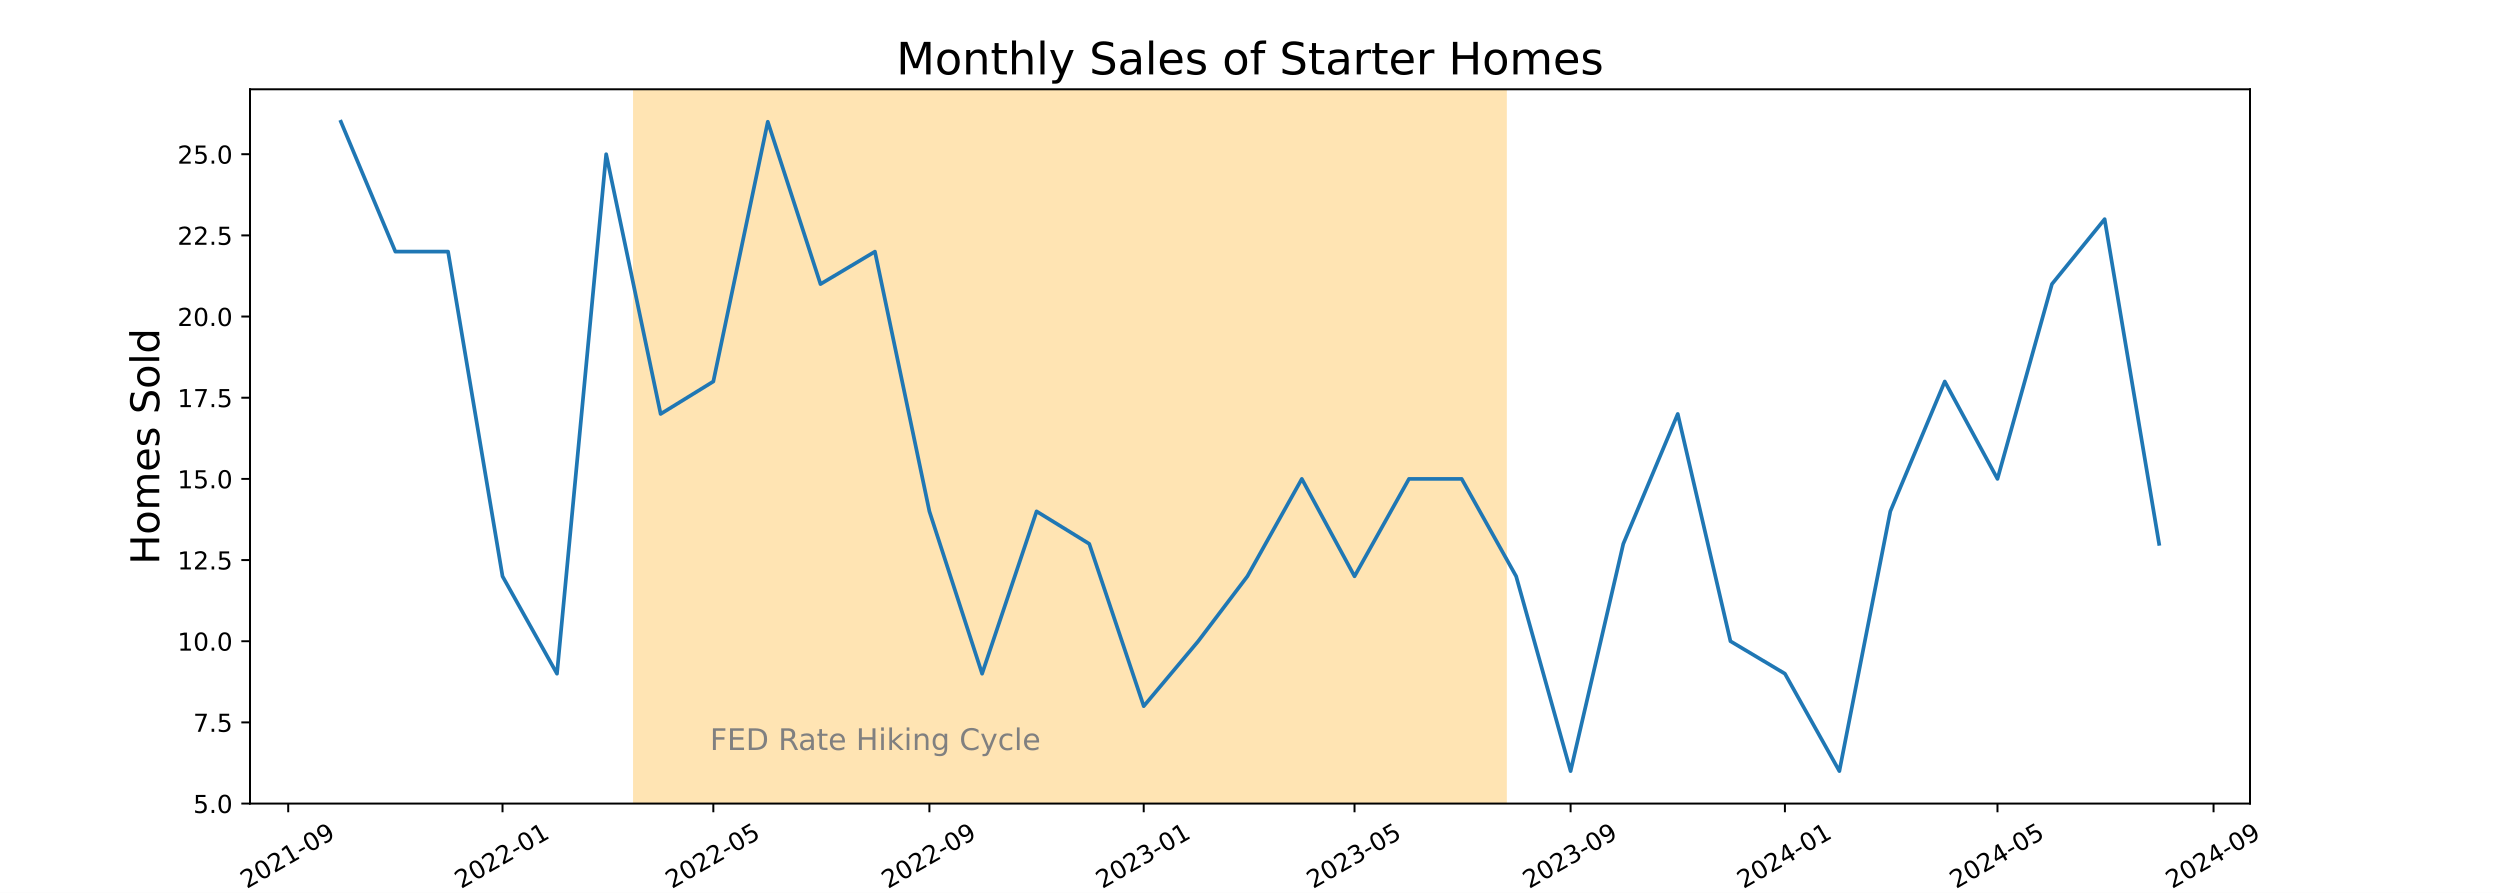
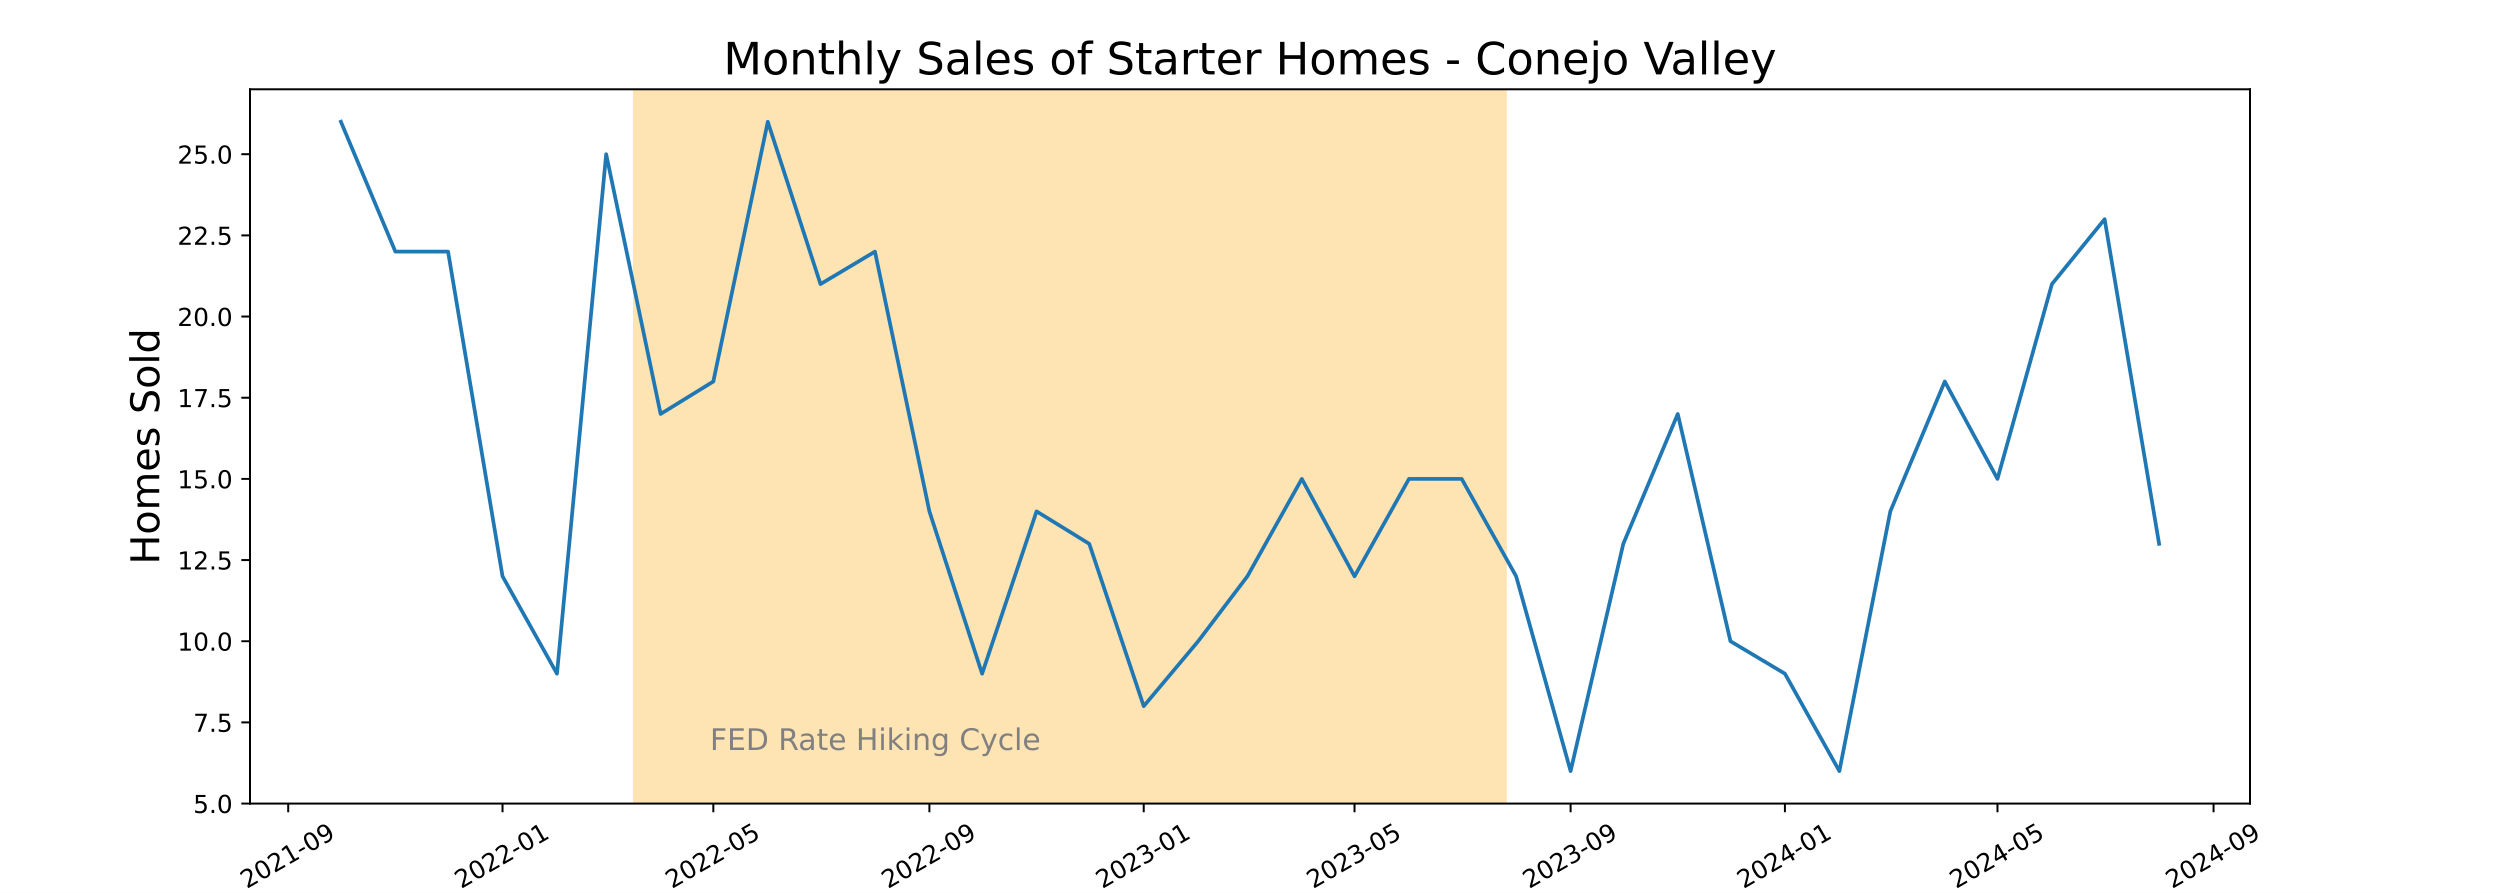
<svg xmlns="http://www.w3.org/2000/svg" xmlns:xlink="http://www.w3.org/1999/xlink" width="1008pt" height="360pt" viewBox="0 0 1008 360" version="1.1">
  <defs>
    <style type="text/css">*{stroke-linejoin: round; stroke-linecap: butt}</style>
  </defs>
  <g id="figure_1">
    <g id="patch_1">
      <path d="M 0 360  L 1008 360  L 1008 0  L 0 0  z " style="fill: #ffffff" />
    </g>
    <g id="axes_1">
      <g id="patch_2">
        <path d="M 100.8 324  L 907.2 324  L 907.2 36  L 100.8 36  z " style="fill: #ffffff" />
      </g>
      <g id="PolyCollection_1" />
      <g id="patch_3">
-         <path d="M 255.741 324  L 255.741 36  L 607.058 36  L 607.058 324  z " clip-path="url(#p8f7fd66ea3)" style="fill: #ffa500; opacity: 0.3; stroke: #ffa500; stroke-linejoin: miter" />
+         <path d="M 255.741 324  L 255.741 36  L 607.058 36  L 607.058 324  z " clip-path="url(#p1d4fd147aa)" style="fill: #ffa500; opacity: 0.3; stroke: #ffa500; stroke-linejoin: miter" />
      </g>
      <g id="matplotlib.axis_1">
        <g id="xtick_1">
          <g id="line2d_1">
            <defs>
-               <path id="m41c6ac2284" d="M 0 0  L 0 3.5  " style="stroke: #000000; stroke-width: 0.8" />
+               <path id="mf94ae4665a" d="M 0 0  L 0 3.5  " style="stroke: #000000; stroke-width: 0.8" />
            </defs>
            <g>
-               <use xlink:href="#m41c6ac2284" x="116.206" y="324" style="stroke: #000000; stroke-width: 0.8" />
+               <use xlink:href="#mf94ae4665a" x="116.206" y="324" style="stroke: #000000; stroke-width: 0.8" />
            </g>
          </g>
          <g id="text_1">
            <g transform="translate(99.49273 358.4718) rotate(-30) scale(0.1 -0.1)">
              <defs>
                <path id="DejaVuSans-32" d="M 1228 531  L 3431 531  L 3431 0  L 469 0  L 469 531  Q 828 903 1448 1529  Q 2069 2156 2228 2338  Q 2531 2678 2651 2914  Q 2772 3150 2772 3378  Q 2772 3750 2511 3984  Q 2250 4219 1831 4219  Q 1534 4219 1204 4116  Q 875 4013 500 3803  L 500 4441  Q 881 4594 1212 4672  Q 1544 4750 1819 4750  Q 2544 4750 2975 4387  Q 3406 4025 3406 3419  Q 3406 3131 3298 2873  Q 3191 2616 2906 2266  Q 2828 2175 2409 1742  Q 1991 1309 1228 531  z " transform="scale(0.015625)" />
                <path id="DejaVuSans-30" d="M 2034 4250  Q 1547 4250 1301 3770  Q 1056 3291 1056 2328  Q 1056 1369 1301 889  Q 1547 409 2034 409  Q 2525 409 2770 889  Q 3016 1369 3016 2328  Q 3016 3291 2770 3770  Q 2525 4250 2034 4250  z M 2034 4750  Q 2819 4750 3233 4129  Q 3647 3509 3647 2328  Q 3647 1150 3233 529  Q 2819 -91 2034 -91  Q 1250 -91 836 529  Q 422 1150 422 2328  Q 422 3509 836 4129  Q 1250 4750 2034 4750  z " transform="scale(0.015625)" />
                <path id="DejaVuSans-31" d="M 794 531  L 1825 531  L 1825 4091  L 703 3866  L 703 4441  L 1819 4666  L 2450 4666  L 2450 531  L 3481 531  L 3481 0  L 794 0  L 794 531  z " transform="scale(0.015625)" />
                <path id="DejaVuSans-2d" d="M 313 2009  L 1997 2009  L 1997 1497  L 313 1497  L 313 2009  z " transform="scale(0.015625)" />
                <path id="DejaVuSans-39" d="M 703 97  L 703 672  Q 941 559 1184 500  Q 1428 441 1663 441  Q 2288 441 2617 861  Q 2947 1281 2994 2138  Q 2813 1869 2534 1725  Q 2256 1581 1919 1581  Q 1219 1581 811 2004  Q 403 2428 403 3163  Q 403 3881 828 4315  Q 1253 4750 1959 4750  Q 2769 4750 3195 4129  Q 3622 3509 3622 2328  Q 3622 1225 3098 567  Q 2575 -91 1691 -91  Q 1453 -91 1209 -44  Q 966 3 703 97  z M 1959 2075  Q 2384 2075 2632 2365  Q 2881 2656 2881 3163  Q 2881 3666 2632 3958  Q 2384 4250 1959 4250  Q 1534 4250 1286 3958  Q 1038 3666 1038 3163  Q 1038 2656 1286 2365  Q 1534 2075 1959 2075  z " transform="scale(0.015625)" />
              </defs>
              <use xlink:href="#DejaVuSans-32" />
              <use xlink:href="#DejaVuSans-30" x="63.623" />
              <use xlink:href="#DejaVuSans-32" x="127.246" />
              <use xlink:href="#DejaVuSans-31" x="190.869" />
              <use xlink:href="#DejaVuSans-2d" x="254.492" />
              <use xlink:href="#DejaVuSans-30" x="290.576" />
              <use xlink:href="#DejaVuSans-39" x="354.199" />
            </g>
          </g>
        </g>
        <g id="xtick_2">
          <g id="line2d_2">
            <g>
-               <use xlink:href="#m41c6ac2284" x="202.618" y="324" style="stroke: #000000; stroke-width: 0.8" />
+               <use xlink:href="#mf94ae4665a" x="202.618" y="324" style="stroke: #000000; stroke-width: 0.8" />
            </g>
          </g>
          <g id="text_2">
            <g transform="translate(185.9054 358.4718) rotate(-30) scale(0.1 -0.1)">
              <use xlink:href="#DejaVuSans-32" />
              <use xlink:href="#DejaVuSans-30" x="63.623" />
              <use xlink:href="#DejaVuSans-32" x="127.246" />
              <use xlink:href="#DejaVuSans-32" x="190.869" />
              <use xlink:href="#DejaVuSans-2d" x="254.492" />
              <use xlink:href="#DejaVuSans-30" x="290.576" />
              <use xlink:href="#DejaVuSans-31" x="354.199" />
            </g>
          </g>
        </g>
        <g id="xtick_3">
          <g id="line2d_3">
            <g>
-               <use xlink:href="#m41c6ac2284" x="287.614" y="324" style="stroke: #000000; stroke-width: 0.8" />
+               <use xlink:href="#mf94ae4665a" x="287.614" y="324" style="stroke: #000000; stroke-width: 0.8" />
            </g>
          </g>
          <g id="text_3">
            <g transform="translate(270.9014 358.4718) rotate(-30) scale(0.1 -0.1)">
              <defs>
                <path id="DejaVuSans-35" d="M 691 4666  L 3169 4666  L 3169 4134  L 1269 4134  L 1269 2991  Q 1406 3038 1543 3061  Q 1681 3084 1819 3084  Q 2600 3084 3056 2656  Q 3513 2228 3513 1497  Q 3513 744 3044 326  Q 2575 -91 1722 -91  Q 1428 -91 1123 -41  Q 819 9 494 109  L 494 744  Q 775 591 1075 516  Q 1375 441 1709 441  Q 2250 441 2565 725  Q 2881 1009 2881 1497  Q 2881 1984 2565 2268  Q 2250 2553 1709 2553  Q 1456 2553 1204 2497  Q 953 2441 691 2322  L 691 4666  z " transform="scale(0.015625)" />
              </defs>
              <use xlink:href="#DejaVuSans-32" />
              <use xlink:href="#DejaVuSans-30" x="63.623" />
              <use xlink:href="#DejaVuSans-32" x="127.246" />
              <use xlink:href="#DejaVuSans-32" x="190.869" />
              <use xlink:href="#DejaVuSans-2d" x="254.492" />
              <use xlink:href="#DejaVuSans-30" x="290.576" />
              <use xlink:href="#DejaVuSans-35" x="354.199" />
            </g>
          </g>
        </g>
        <g id="xtick_4">
          <g id="line2d_4">
            <g>
-               <use xlink:href="#m41c6ac2284" x="374.735" y="324" style="stroke: #000000; stroke-width: 0.8" />
+               <use xlink:href="#mf94ae4665a" x="374.735" y="324" style="stroke: #000000; stroke-width: 0.8" />
            </g>
          </g>
          <g id="text_4">
            <g transform="translate(358.0224 358.4718) rotate(-30) scale(0.1 -0.1)">
              <use xlink:href="#DejaVuSans-32" />
              <use xlink:href="#DejaVuSans-30" x="63.623" />
              <use xlink:href="#DejaVuSans-32" x="127.246" />
              <use xlink:href="#DejaVuSans-32" x="190.869" />
              <use xlink:href="#DejaVuSans-2d" x="254.492" />
              <use xlink:href="#DejaVuSans-30" x="290.576" />
              <use xlink:href="#DejaVuSans-39" x="354.199" />
            </g>
          </g>
        </g>
        <g id="xtick_5">
          <g id="line2d_5">
            <g>
-               <use xlink:href="#m41c6ac2284" x="461.148" y="324" style="stroke: #000000; stroke-width: 0.8" />
+               <use xlink:href="#mf94ae4665a" x="461.148" y="324" style="stroke: #000000; stroke-width: 0.8" />
            </g>
          </g>
          <g id="text_5">
            <g transform="translate(444.435 358.4718) rotate(-30) scale(0.1 -0.1)">
              <defs>
                <path id="DejaVuSans-33" d="M 2597 2516  Q 3050 2419 3304 2112  Q 3559 1806 3559 1356  Q 3559 666 3084 287  Q 2609 -91 1734 -91  Q 1441 -91 1130 -33  Q 819 25 488 141  L 488 750  Q 750 597 1062 519  Q 1375 441 1716 441  Q 2309 441 2620 675  Q 2931 909 2931 1356  Q 2931 1769 2642 2001  Q 2353 2234 1838 2234  L 1294 2234  L 1294 2753  L 1863 2753  Q 2328 2753 2575 2939  Q 2822 3125 2822 3475  Q 2822 3834 2567 4026  Q 2313 4219 1838 4219  Q 1578 4219 1281 4162  Q 984 4106 628 3988  L 628 4550  Q 988 4650 1302 4700  Q 1616 4750 1894 4750  Q 2613 4750 3031 4423  Q 3450 4097 3450 3541  Q 3450 3153 3228 2886  Q 3006 2619 2597 2516  z " transform="scale(0.015625)" />
              </defs>
              <use xlink:href="#DejaVuSans-32" />
              <use xlink:href="#DejaVuSans-30" x="63.623" />
              <use xlink:href="#DejaVuSans-32" x="127.246" />
              <use xlink:href="#DejaVuSans-33" x="190.869" />
              <use xlink:href="#DejaVuSans-2d" x="254.492" />
              <use xlink:href="#DejaVuSans-30" x="290.576" />
              <use xlink:href="#DejaVuSans-31" x="354.199" />
            </g>
          </g>
        </g>
        <g id="xtick_6">
          <g id="line2d_6">
            <g>
-               <use xlink:href="#m41c6ac2284" x="546.144" y="324" style="stroke: #000000; stroke-width: 0.8" />
+               <use xlink:href="#mf94ae4665a" x="546.144" y="324" style="stroke: #000000; stroke-width: 0.8" />
            </g>
          </g>
          <g id="text_6">
            <g transform="translate(529.4311 358.4718) rotate(-30) scale(0.1 -0.1)">
              <use xlink:href="#DejaVuSans-32" />
              <use xlink:href="#DejaVuSans-30" x="63.623" />
              <use xlink:href="#DejaVuSans-32" x="127.246" />
              <use xlink:href="#DejaVuSans-33" x="190.869" />
              <use xlink:href="#DejaVuSans-2d" x="254.492" />
              <use xlink:href="#DejaVuSans-30" x="290.576" />
              <use xlink:href="#DejaVuSans-35" x="354.199" />
            </g>
          </g>
        </g>
        <g id="xtick_7">
          <g id="line2d_7">
            <g>
-               <use xlink:href="#m41c6ac2284" x="633.265" y="324" style="stroke: #000000; stroke-width: 0.8" />
+               <use xlink:href="#mf94ae4665a" x="633.265" y="324" style="stroke: #000000; stroke-width: 0.8" />
            </g>
          </g>
          <g id="text_7">
            <g transform="translate(616.552 358.4718) rotate(-30) scale(0.1 -0.1)">
              <use xlink:href="#DejaVuSans-32" />
              <use xlink:href="#DejaVuSans-30" x="63.623" />
              <use xlink:href="#DejaVuSans-32" x="127.246" />
              <use xlink:href="#DejaVuSans-33" x="190.869" />
              <use xlink:href="#DejaVuSans-2d" x="254.492" />
              <use xlink:href="#DejaVuSans-30" x="290.576" />
              <use xlink:href="#DejaVuSans-39" x="354.199" />
            </g>
          </g>
        </g>
        <g id="xtick_8">
          <g id="line2d_8">
            <g>
-               <use xlink:href="#m41c6ac2284" x="719.677" y="324" style="stroke: #000000; stroke-width: 0.8" />
+               <use xlink:href="#mf94ae4665a" x="719.677" y="324" style="stroke: #000000; stroke-width: 0.8" />
            </g>
          </g>
          <g id="text_8">
            <g transform="translate(702.9647 358.4718) rotate(-30) scale(0.1 -0.1)">
              <defs>
                <path id="DejaVuSans-34" d="M 2419 4116  L 825 1625  L 2419 1625  L 2419 4116  z M 2253 4666  L 3047 4666  L 3047 1625  L 3713 1625  L 3713 1100  L 3047 1100  L 3047 0  L 2419 0  L 2419 1100  L 313 1100  L 313 1709  L 2253 4666  z " transform="scale(0.015625)" />
              </defs>
              <use xlink:href="#DejaVuSans-32" />
              <use xlink:href="#DejaVuSans-30" x="63.623" />
              <use xlink:href="#DejaVuSans-32" x="127.246" />
              <use xlink:href="#DejaVuSans-34" x="190.869" />
              <use xlink:href="#DejaVuSans-2d" x="254.492" />
              <use xlink:href="#DejaVuSans-30" x="290.576" />
              <use xlink:href="#DejaVuSans-31" x="354.199" />
            </g>
          </g>
        </g>
        <g id="xtick_9">
          <g id="line2d_9">
            <g>
-               <use xlink:href="#m41c6ac2284" x="805.382" y="324" style="stroke: #000000; stroke-width: 0.8" />
+               <use xlink:href="#mf94ae4665a" x="805.382" y="324" style="stroke: #000000; stroke-width: 0.8" />
            </g>
          </g>
          <g id="text_9">
            <g transform="translate(788.669 358.4718) rotate(-30) scale(0.1 -0.1)">
              <use xlink:href="#DejaVuSans-32" />
              <use xlink:href="#DejaVuSans-30" x="63.623" />
              <use xlink:href="#DejaVuSans-32" x="127.246" />
              <use xlink:href="#DejaVuSans-34" x="190.869" />
              <use xlink:href="#DejaVuSans-2d" x="254.492" />
              <use xlink:href="#DejaVuSans-30" x="290.576" />
              <use xlink:href="#DejaVuSans-35" x="354.199" />
            </g>
          </g>
        </g>
        <g id="xtick_10">
          <g id="line2d_10">
            <g>
-               <use xlink:href="#m41c6ac2284" x="892.503" y="324" style="stroke: #000000; stroke-width: 0.8" />
+               <use xlink:href="#mf94ae4665a" x="892.503" y="324" style="stroke: #000000; stroke-width: 0.8" />
            </g>
          </g>
          <g id="text_10">
            <g transform="translate(875.79 358.4718) rotate(-30) scale(0.1 -0.1)">
              <use xlink:href="#DejaVuSans-32" />
              <use xlink:href="#DejaVuSans-30" x="63.623" />
              <use xlink:href="#DejaVuSans-32" x="127.246" />
              <use xlink:href="#DejaVuSans-34" x="190.869" />
              <use xlink:href="#DejaVuSans-2d" x="254.492" />
              <use xlink:href="#DejaVuSans-30" x="290.576" />
              <use xlink:href="#DejaVuSans-39" x="354.199" />
            </g>
          </g>
        </g>
      </g>
      <g id="matplotlib.axis_2">
        <g id="ytick_1">
          <g id="line2d_11">
            <defs>
-               <path id="mdee07a9abf" d="M 0 0  L -3.5 0  " style="stroke: #000000; stroke-width: 0.8" />
+               <path id="md5a5814015" d="M 0 0  L -3.5 0  " style="stroke: #000000; stroke-width: 0.8" />
            </defs>
            <g>
-               <use xlink:href="#mdee07a9abf" x="100.8" y="324" style="stroke: #000000; stroke-width: 0.8" />
+               <use xlink:href="#md5a5814015" x="100.8" y="324" style="stroke: #000000; stroke-width: 0.8" />
            </g>
          </g>
          <g id="text_11">
            <g transform="translate(77.89687 327.7992) scale(0.1 -0.1)">
              <defs>
                <path id="DejaVuSans-2e" d="M 684 794  L 1344 794  L 1344 0  L 684 0  L 684 794  z " transform="scale(0.015625)" />
              </defs>
              <use xlink:href="#DejaVuSans-35" />
              <use xlink:href="#DejaVuSans-2e" x="63.623" />
              <use xlink:href="#DejaVuSans-30" x="95.41" />
            </g>
          </g>
        </g>
        <g id="ytick_2">
          <g id="line2d_12">
            <g>
-               <use xlink:href="#mdee07a9abf" x="100.8" y="291.273" style="stroke: #000000; stroke-width: 0.8" />
+               <use xlink:href="#md5a5814015" x="100.8" y="291.273" style="stroke: #000000; stroke-width: 0.8" />
            </g>
          </g>
          <g id="text_12">
            <g transform="translate(77.89687 295.0719) scale(0.1 -0.1)">
              <defs>
                <path id="DejaVuSans-37" d="M 525 4666  L 3525 4666  L 3525 4397  L 1831 0  L 1172 0  L 2766 4134  L 525 4134  L 525 4666  z " transform="scale(0.015625)" />
              </defs>
              <use xlink:href="#DejaVuSans-37" />
              <use xlink:href="#DejaVuSans-2e" x="63.623" />
              <use xlink:href="#DejaVuSans-35" x="95.41" />
            </g>
          </g>
        </g>
        <g id="ytick_3">
          <g id="line2d_13">
            <g>
-               <use xlink:href="#mdee07a9abf" x="100.8" y="258.545" style="stroke: #000000; stroke-width: 0.8" />
+               <use xlink:href="#md5a5814015" x="100.8" y="258.545" style="stroke: #000000; stroke-width: 0.8" />
            </g>
          </g>
          <g id="text_13">
            <g transform="translate(71.53437 262.3447) scale(0.1 -0.1)">
              <use xlink:href="#DejaVuSans-31" />
              <use xlink:href="#DejaVuSans-30" x="63.623" />
              <use xlink:href="#DejaVuSans-2e" x="127.246" />
              <use xlink:href="#DejaVuSans-30" x="159.033" />
            </g>
          </g>
        </g>
        <g id="ytick_4">
          <g id="line2d_14">
            <g>
-               <use xlink:href="#mdee07a9abf" x="100.8" y="225.818" style="stroke: #000000; stroke-width: 0.8" />
+               <use xlink:href="#md5a5814015" x="100.8" y="225.818" style="stroke: #000000; stroke-width: 0.8" />
            </g>
          </g>
          <g id="text_14">
            <g transform="translate(71.53437 229.6174) scale(0.1 -0.1)">
              <use xlink:href="#DejaVuSans-31" />
              <use xlink:href="#DejaVuSans-32" x="63.623" />
              <use xlink:href="#DejaVuSans-2e" x="127.246" />
              <use xlink:href="#DejaVuSans-35" x="159.033" />
            </g>
          </g>
        </g>
        <g id="ytick_5">
          <g id="line2d_15">
            <g>
-               <use xlink:href="#mdee07a9abf" x="100.8" y="193.091" style="stroke: #000000; stroke-width: 0.8" />
+               <use xlink:href="#md5a5814015" x="100.8" y="193.091" style="stroke: #000000; stroke-width: 0.8" />
            </g>
          </g>
          <g id="text_15">
            <g transform="translate(71.53437 196.8901) scale(0.1 -0.1)">
              <use xlink:href="#DejaVuSans-31" />
              <use xlink:href="#DejaVuSans-35" x="63.623" />
              <use xlink:href="#DejaVuSans-2e" x="127.246" />
              <use xlink:href="#DejaVuSans-30" x="159.033" />
            </g>
          </g>
        </g>
        <g id="ytick_6">
          <g id="line2d_16">
            <g>
-               <use xlink:href="#mdee07a9abf" x="100.8" y="160.364" style="stroke: #000000; stroke-width: 0.8" />
+               <use xlink:href="#md5a5814015" x="100.8" y="160.364" style="stroke: #000000; stroke-width: 0.8" />
            </g>
          </g>
          <g id="text_16">
            <g transform="translate(71.53437 164.1629) scale(0.1 -0.1)">
              <use xlink:href="#DejaVuSans-31" />
              <use xlink:href="#DejaVuSans-37" x="63.623" />
              <use xlink:href="#DejaVuSans-2e" x="127.246" />
              <use xlink:href="#DejaVuSans-35" x="159.033" />
            </g>
          </g>
        </g>
        <g id="ytick_7">
          <g id="line2d_17">
            <g>
-               <use xlink:href="#mdee07a9abf" x="100.8" y="127.636" style="stroke: #000000; stroke-width: 0.8" />
+               <use xlink:href="#md5a5814015" x="100.8" y="127.636" style="stroke: #000000; stroke-width: 0.8" />
            </g>
          </g>
          <g id="text_17">
            <g transform="translate(71.53437 131.4356) scale(0.1 -0.1)">
              <use xlink:href="#DejaVuSans-32" />
              <use xlink:href="#DejaVuSans-30" x="63.623" />
              <use xlink:href="#DejaVuSans-2e" x="127.246" />
              <use xlink:href="#DejaVuSans-30" x="159.033" />
            </g>
          </g>
        </g>
        <g id="ytick_8">
          <g id="line2d_18">
            <g>
-               <use xlink:href="#mdee07a9abf" x="100.8" y="94.909" style="stroke: #000000; stroke-width: 0.8" />
+               <use xlink:href="#md5a5814015" x="100.8" y="94.909" style="stroke: #000000; stroke-width: 0.8" />
            </g>
          </g>
          <g id="text_18">
            <g transform="translate(71.53437 98.70831) scale(0.1 -0.1)">
              <use xlink:href="#DejaVuSans-32" />
              <use xlink:href="#DejaVuSans-32" x="63.623" />
              <use xlink:href="#DejaVuSans-2e" x="127.246" />
              <use xlink:href="#DejaVuSans-35" x="159.033" />
            </g>
          </g>
        </g>
        <g id="ytick_9">
          <g id="line2d_19">
            <g>
-               <use xlink:href="#mdee07a9abf" x="100.8" y="62.182" style="stroke: #000000; stroke-width: 0.8" />
+               <use xlink:href="#md5a5814015" x="100.8" y="62.182" style="stroke: #000000; stroke-width: 0.8" />
            </g>
          </g>
          <g id="text_19">
            <g transform="translate(71.53437 65.98104) scale(0.1 -0.1)">
              <use xlink:href="#DejaVuSans-32" />
              <use xlink:href="#DejaVuSans-35" x="63.623" />
              <use xlink:href="#DejaVuSans-2e" x="127.246" />
              <use xlink:href="#DejaVuSans-30" x="159.033" />
            </g>
          </g>
        </g>
        <g id="text_20">
          <g transform="translate(64.20687 227.6113) rotate(-90) scale(0.16 -0.16)">
            <defs>
              <path id="DejaVuSans-48" d="M 628 4666  L 1259 4666  L 1259 2753  L 3553 2753  L 3553 4666  L 4184 4666  L 4184 0  L 3553 0  L 3553 2222  L 1259 2222  L 1259 0  L 628 0  L 628 4666  z " transform="scale(0.015625)" />
              <path id="DejaVuSans-6f" d="M 1959 3097  Q 1497 3097 1228 2736  Q 959 2375 959 1747  Q 959 1119 1226 758  Q 1494 397 1959 397  Q 2419 397 2687 759  Q 2956 1122 2956 1747  Q 2956 2369 2687 2733  Q 2419 3097 1959 3097  z M 1959 3584  Q 2709 3584 3137 3096  Q 3566 2609 3566 1747  Q 3566 888 3137 398  Q 2709 -91 1959 -91  Q 1206 -91 779 398  Q 353 888 353 1747  Q 353 2609 779 3096  Q 1206 3584 1959 3584  z " transform="scale(0.015625)" />
              <path id="DejaVuSans-6d" d="M 3328 2828  Q 3544 3216 3844 3400  Q 4144 3584 4550 3584  Q 5097 3584 5394 3201  Q 5691 2819 5691 2113  L 5691 0  L 5113 0  L 5113 2094  Q 5113 2597 4934 2840  Q 4756 3084 4391 3084  Q 3944 3084 3684 2787  Q 3425 2491 3425 1978  L 3425 0  L 2847 0  L 2847 2094  Q 2847 2600 2669 2842  Q 2491 3084 2119 3084  Q 1678 3084 1418 2786  Q 1159 2488 1159 1978  L 1159 0  L 581 0  L 581 3500  L 1159 3500  L 1159 2956  Q 1356 3278 1631 3431  Q 1906 3584 2284 3584  Q 2666 3584 2933 3390  Q 3200 3197 3328 2828  z " transform="scale(0.015625)" />
              <path id="DejaVuSans-65" d="M 3597 1894  L 3597 1613  L 953 1613  Q 991 1019 1311 708  Q 1631 397 2203 397  Q 2534 397 2845 478  Q 3156 559 3463 722  L 3463 178  Q 3153 47 2828 -22  Q 2503 -91 2169 -91  Q 1331 -91 842 396  Q 353 884 353 1716  Q 353 2575 817 3079  Q 1281 3584 2069 3584  Q 2775 3584 3186 3129  Q 3597 2675 3597 1894  z M 3022 2063  Q 3016 2534 2758 2815  Q 2500 3097 2075 3097  Q 1594 3097 1305 2825  Q 1016 2553 972 2059  L 3022 2063  z " transform="scale(0.015625)" />
              <path id="DejaVuSans-73" d="M 2834 3397  L 2834 2853  Q 2591 2978 2328 3040  Q 2066 3103 1784 3103  Q 1356 3103 1142 2972  Q 928 2841 928 2578  Q 928 2378 1081 2264  Q 1234 2150 1697 2047  L 1894 2003  Q 2506 1872 2764 1633  Q 3022 1394 3022 966  Q 3022 478 2636 193  Q 2250 -91 1575 -91  Q 1294 -91 989 -36  Q 684 19 347 128  L 347 722  Q 666 556 975 473  Q 1284 391 1588 391  Q 1994 391 2212 530  Q 2431 669 2431 922  Q 2431 1156 2273 1281  Q 2116 1406 1581 1522  L 1381 1569  Q 847 1681 609 1914  Q 372 2147 372 2553  Q 372 3047 722 3315  Q 1072 3584 1716 3584  Q 2034 3584 2315 3537  Q 2597 3491 2834 3397  z " transform="scale(0.015625)" />
              <path id="DejaVuSans-20" transform="scale(0.015625)" />
              <path id="DejaVuSans-53" d="M 3425 4513  L 3425 3897  Q 3066 4069 2747 4153  Q 2428 4238 2131 4238  Q 1616 4238 1336 4038  Q 1056 3838 1056 3469  Q 1056 3159 1242 3001  Q 1428 2844 1947 2747  L 2328 2669  Q 3034 2534 3370 2195  Q 3706 1856 3706 1288  Q 3706 609 3251 259  Q 2797 -91 1919 -91  Q 1588 -91 1214 -16  Q 841 59 441 206  L 441 856  Q 825 641 1194 531  Q 1563 422 1919 422  Q 2459 422 2753 634  Q 3047 847 3047 1241  Q 3047 1584 2836 1778  Q 2625 1972 2144 2069  L 1759 2144  Q 1053 2284 737 2584  Q 422 2884 422 3419  Q 422 4038 858 4394  Q 1294 4750 2059 4750  Q 2388 4750 2728 4690  Q 3069 4631 3425 4513  z " transform="scale(0.015625)" />
              <path id="DejaVuSans-6c" d="M 603 4863  L 1178 4863  L 1178 0  L 603 0  L 603 4863  z " transform="scale(0.015625)" />
              <path id="DejaVuSans-64" d="M 2906 2969  L 2906 4863  L 3481 4863  L 3481 0  L 2906 0  L 2906 525  Q 2725 213 2448 61  Q 2172 -91 1784 -91  Q 1150 -91 751 415  Q 353 922 353 1747  Q 353 2572 751 3078  Q 1150 3584 1784 3584  Q 2172 3584 2448 3432  Q 2725 3281 2906 2969  z M 947 1747  Q 947 1113 1208 752  Q 1469 391 1925 391  Q 2381 391 2643 752  Q 2906 1113 2906 1747  Q 2906 2381 2643 2742  Q 2381 3103 1925 3103  Q 1469 3103 1208 2742  Q 947 2381 947 1747  z " transform="scale(0.015625)" />
            </defs>
            <use xlink:href="#DejaVuSans-48" />
            <use xlink:href="#DejaVuSans-6f" x="75.195" />
            <use xlink:href="#DejaVuSans-6d" x="136.377" />
            <use xlink:href="#DejaVuSans-65" x="233.789" />
            <use xlink:href="#DejaVuSans-73" x="295.312" />
            <use xlink:href="#DejaVuSans-20" x="347.412" />
            <use xlink:href="#DejaVuSans-53" x="379.199" />
            <use xlink:href="#DejaVuSans-6f" x="442.676" />
            <use xlink:href="#DejaVuSans-6c" x="503.857" />
            <use xlink:href="#DejaVuSans-64" x="531.641" />
          </g>
        </g>
      </g>
      <g id="line2d_20">
-         <path d="M 137.455 49.091  L 159.412 101.455  L 180.661 101.455  L 202.618 232.364  L 224.575 271.636  L 244.408 62.182  L 266.365 166.909  L 287.614 153.818  L 309.572 49.091  L 330.821 114.545  L 352.778 101.455  L 374.735 206.182  L 395.984 271.636  L 417.942 206.182  L 439.191 219.273  L 461.148 284.727  L 483.105 258.545  L 502.938 232.364  L 524.895 193.091  L 546.144 232.364  L 568.101 193.091  L 589.35 193.091  L 611.308 232.364  L 633.265 310.909  L 654.514 219.273  L 676.471 166.909  L 697.72 258.545  L 719.677 271.636  L 741.635 310.909  L 762.175 206.182  L 784.133 153.818  L 805.382 193.091  L 827.339 114.545  L 848.588 88.364  L 870.545 219.273  " clip-path="url(#p8f7fd66ea3)" style="fill: none; stroke: #1f77b4; stroke-width: 1.5; stroke-linecap: square" />
+         <path d="M 137.455 49.091  L 159.412 101.455  L 180.661 101.455  L 202.618 232.364  L 224.575 271.636  L 244.408 62.182  L 266.365 166.909  L 287.614 153.818  L 309.572 49.091  L 330.821 114.545  L 352.778 101.455  L 374.735 206.182  L 395.984 271.636  L 417.942 206.182  L 439.191 219.273  L 461.148 284.727  L 483.105 258.545  L 502.938 232.364  L 524.895 193.091  L 546.144 232.364  L 568.101 193.091  L 589.35 193.091  L 611.308 232.364  L 633.265 310.909  L 654.514 219.273  L 676.471 166.909  L 697.72 258.545  L 719.677 271.636  L 741.635 310.909  L 762.175 206.182  L 784.133 153.818  L 805.382 193.091  L 827.339 114.545  L 848.588 88.364  L 870.545 219.273  " clip-path="url(#p1d4fd147aa)" style="fill: none; stroke: #1f77b4; stroke-width: 1.5; stroke-linecap: square" />
      </g>
      <g id="patch_4">
        <path d="M 100.8 324  L 100.8 36  " style="fill: none; stroke: #000000; stroke-width: 0.8; stroke-linejoin: miter; stroke-linecap: square" />
      </g>
      <g id="patch_5">
        <path d="M 907.2 324  L 907.2 36  " style="fill: none; stroke: #000000; stroke-width: 0.8; stroke-linejoin: miter; stroke-linecap: square" />
      </g>
      <g id="patch_6">
        <path d="M 100.8 324  L 907.2 324  " style="fill: none; stroke: #000000; stroke-width: 0.8; stroke-linejoin: miter; stroke-linecap: square" />
      </g>
      <g id="patch_7">
        <path d="M 100.8 36  L 907.2 36  " style="fill: none; stroke: #000000; stroke-width: 0.8; stroke-linejoin: miter; stroke-linecap: square" />
      </g>
      <g id="text_21">
        <g style="fill: #808080" transform="translate(286.272 302.4) scale(0.12 -0.12)">
          <defs>
            <path id="DejaVuSans-46" d="M 628 4666  L 3309 4666  L 3309 4134  L 1259 4134  L 1259 2759  L 3109 2759  L 3109 2228  L 1259 2228  L 1259 0  L 628 0  L 628 4666  z " transform="scale(0.015625)" />
            <path id="DejaVuSans-45" d="M 628 4666  L 3578 4666  L 3578 4134  L 1259 4134  L 1259 2753  L 3481 2753  L 3481 2222  L 1259 2222  L 1259 531  L 3634 531  L 3634 0  L 628 0  L 628 4666  z " transform="scale(0.015625)" />
            <path id="DejaVuSans-44" d="M 1259 4147  L 1259 519  L 2022 519  Q 2988 519 3436 956  Q 3884 1394 3884 2338  Q 3884 3275 3436 3711  Q 2988 4147 2022 4147  L 1259 4147  z M 628 4666  L 1925 4666  Q 3281 4666 3915 4102  Q 4550 3538 4550 2338  Q 4550 1131 3912 565  Q 3275 0 1925 0  L 628 0  L 628 4666  z " transform="scale(0.015625)" />
            <path id="DejaVuSans-52" d="M 2841 2188  Q 3044 2119 3236 1894  Q 3428 1669 3622 1275  L 4263 0  L 3584 0  L 2988 1197  Q 2756 1666 2539 1819  Q 2322 1972 1947 1972  L 1259 1972  L 1259 0  L 628 0  L 628 4666  L 2053 4666  Q 2853 4666 3247 4331  Q 3641 3997 3641 3322  Q 3641 2881 3436 2590  Q 3231 2300 2841 2188  z M 1259 4147  L 1259 2491  L 2053 2491  Q 2509 2491 2742 2702  Q 2975 2913 2975 3322  Q 2975 3731 2742 3939  Q 2509 4147 2053 4147  L 1259 4147  z " transform="scale(0.015625)" />
            <path id="DejaVuSans-61" d="M 2194 1759  Q 1497 1759 1228 1600  Q 959 1441 959 1056  Q 959 750 1161 570  Q 1363 391 1709 391  Q 2188 391 2477 730  Q 2766 1069 2766 1631  L 2766 1759  L 2194 1759  z M 3341 1997  L 3341 0  L 2766 0  L 2766 531  Q 2569 213 2275 61  Q 1981 -91 1556 -91  Q 1019 -91 701 211  Q 384 513 384 1019  Q 384 1609 779 1909  Q 1175 2209 1959 2209  L 2766 2209  L 2766 2266  Q 2766 2663 2505 2880  Q 2244 3097 1772 3097  Q 1472 3097 1187 3025  Q 903 2953 641 2809  L 641 3341  Q 956 3463 1253 3523  Q 1550 3584 1831 3584  Q 2591 3584 2966 3190  Q 3341 2797 3341 1997  z " transform="scale(0.015625)" />
            <path id="DejaVuSans-74" d="M 1172 4494  L 1172 3500  L 2356 3500  L 2356 3053  L 1172 3053  L 1172 1153  Q 1172 725 1289 603  Q 1406 481 1766 481  L 2356 481  L 2356 0  L 1766 0  Q 1100 0 847 248  Q 594 497 594 1153  L 594 3053  L 172 3053  L 172 3500  L 594 3500  L 594 4494  L 1172 4494  z " transform="scale(0.015625)" />
            <path id="DejaVuSans-69" d="M 603 3500  L 1178 3500  L 1178 0  L 603 0  L 603 3500  z M 603 4863  L 1178 4863  L 1178 4134  L 603 4134  L 603 4863  z " transform="scale(0.015625)" />
            <path id="DejaVuSans-6b" d="M 581 4863  L 1159 4863  L 1159 1991  L 2875 3500  L 3609 3500  L 1753 1863  L 3688 0  L 2938 0  L 1159 1709  L 1159 0  L 581 0  L 581 4863  z " transform="scale(0.015625)" />
            <path id="DejaVuSans-6e" d="M 3513 2113  L 3513 0  L 2938 0  L 2938 2094  Q 2938 2591 2744 2837  Q 2550 3084 2163 3084  Q 1697 3084 1428 2787  Q 1159 2491 1159 1978  L 1159 0  L 581 0  L 581 3500  L 1159 3500  L 1159 2956  Q 1366 3272 1645 3428  Q 1925 3584 2291 3584  Q 2894 3584 3203 3211  Q 3513 2838 3513 2113  z " transform="scale(0.015625)" />
            <path id="DejaVuSans-67" d="M 2906 1791  Q 2906 2416 2648 2759  Q 2391 3103 1925 3103  Q 1463 3103 1205 2759  Q 947 2416 947 1791  Q 947 1169 1205 825  Q 1463 481 1925 481  Q 2391 481 2648 825  Q 2906 1169 2906 1791  z M 3481 434  Q 3481 -459 3084 -895  Q 2688 -1331 1869 -1331  Q 1566 -1331 1297 -1286  Q 1028 -1241 775 -1147  L 775 -588  Q 1028 -725 1275 -790  Q 1522 -856 1778 -856  Q 2344 -856 2625 -561  Q 2906 -266 2906 331  L 2906 616  Q 2728 306 2450 153  Q 2172 0 1784 0  Q 1141 0 747 490  Q 353 981 353 1791  Q 353 2603 747 3093  Q 1141 3584 1784 3584  Q 2172 3584 2450 3431  Q 2728 3278 2906 2969  L 2906 3500  L 3481 3500  L 3481 434  z " transform="scale(0.015625)" />
            <path id="DejaVuSans-43" d="M 4122 4306  L 4122 3641  Q 3803 3938 3442 4084  Q 3081 4231 2675 4231  Q 1875 4231 1450 3742  Q 1025 3253 1025 2328  Q 1025 1406 1450 917  Q 1875 428 2675 428  Q 3081 428 3442 575  Q 3803 722 4122 1019  L 4122 359  Q 3791 134 3420 21  Q 3050 -91 2638 -91  Q 1578 -91 968 557  Q 359 1206 359 2328  Q 359 3453 968 4101  Q 1578 4750 2638 4750  Q 3056 4750 3426 4639  Q 3797 4528 4122 4306  z " transform="scale(0.015625)" />
            <path id="DejaVuSans-79" d="M 2059 -325  Q 1816 -950 1584 -1140  Q 1353 -1331 966 -1331  L 506 -1331  L 506 -850  L 844 -850  Q 1081 -850 1212 -737  Q 1344 -625 1503 -206  L 1606 56  L 191 3500  L 800 3500  L 1894 763  L 2988 3500  L 3597 3500  L 2059 -325  z " transform="scale(0.015625)" />
            <path id="DejaVuSans-63" d="M 3122 3366  L 3122 2828  Q 2878 2963 2633 3030  Q 2388 3097 2138 3097  Q 1578 3097 1268 2742  Q 959 2388 959 1747  Q 959 1106 1268 751  Q 1578 397 2138 397  Q 2388 397 2633 464  Q 2878 531 3122 666  L 3122 134  Q 2881 22 2623 -34  Q 2366 -91 2075 -91  Q 1284 -91 818 406  Q 353 903 353 1747  Q 353 2603 823 3093  Q 1294 3584 2113 3584  Q 2378 3584 2631 3529  Q 2884 3475 3122 3366  z " transform="scale(0.015625)" />
          </defs>
          <use xlink:href="#DejaVuSans-46" />
          <use xlink:href="#DejaVuSans-45" x="57.52" />
          <use xlink:href="#DejaVuSans-44" x="120.703" />
          <use xlink:href="#DejaVuSans-20" x="197.705" />
          <use xlink:href="#DejaVuSans-52" x="229.492" />
          <use xlink:href="#DejaVuSans-61" x="296.725" />
          <use xlink:href="#DejaVuSans-74" x="358.004" />
          <use xlink:href="#DejaVuSans-65" x="397.213" />
          <use xlink:href="#DejaVuSans-20" x="458.736" />
          <use xlink:href="#DejaVuSans-48" x="490.523" />
          <use xlink:href="#DejaVuSans-69" x="565.719" />
          <use xlink:href="#DejaVuSans-6b" x="593.502" />
          <use xlink:href="#DejaVuSans-69" x="651.412" />
          <use xlink:href="#DejaVuSans-6e" x="679.195" />
          <use xlink:href="#DejaVuSans-67" x="742.574" />
          <use xlink:href="#DejaVuSans-20" x="806.051" />
          <use xlink:href="#DejaVuSans-43" x="837.838" />
          <use xlink:href="#DejaVuSans-79" x="907.662" />
          <use xlink:href="#DejaVuSans-63" x="966.842" />
          <use xlink:href="#DejaVuSans-6c" x="1021.822" />
          <use xlink:href="#DejaVuSans-65" x="1049.605" />
        </g>
      </g>
      <g id="text_22">
-         <g transform="translate(361.402 30) scale(0.18 -0.18)">
+         <g transform="translate(291.6942 30) scale(0.18 -0.18)">
          <defs>
            <path id="DejaVuSans-4d" d="M 628 4666  L 1569 4666  L 2759 1491  L 3956 4666  L 4897 4666  L 4897 0  L 4281 0  L 4281 4097  L 3078 897  L 2444 897  L 1241 4097  L 1241 0  L 628 0  L 628 4666  z " transform="scale(0.015625)" />
            <path id="DejaVuSans-68" d="M 3513 2113  L 3513 0  L 2938 0  L 2938 2094  Q 2938 2591 2744 2837  Q 2550 3084 2163 3084  Q 1697 3084 1428 2787  Q 1159 2491 1159 1978  L 1159 0  L 581 0  L 581 4863  L 1159 4863  L 1159 2956  Q 1366 3272 1645 3428  Q 1925 3584 2291 3584  Q 2894 3584 3203 3211  Q 3513 2838 3513 2113  z " transform="scale(0.015625)" />
            <path id="DejaVuSans-66" d="M 2375 4863  L 2375 4384  L 1825 4384  Q 1516 4384 1395 4259  Q 1275 4134 1275 3809  L 1275 3500  L 2222 3500  L 2222 3053  L 1275 3053  L 1275 0  L 697 0  L 697 3053  L 147 3053  L 147 3500  L 697 3500  L 697 3744  Q 697 4328 969 4595  Q 1241 4863 1831 4863  L 2375 4863  z " transform="scale(0.015625)" />
            <path id="DejaVuSans-72" d="M 2631 2963  Q 2534 3019 2420 3045  Q 2306 3072 2169 3072  Q 1681 3072 1420 2755  Q 1159 2438 1159 1844  L 1159 0  L 581 0  L 581 3500  L 1159 3500  L 1159 2956  Q 1341 3275 1631 3429  Q 1922 3584 2338 3584  Q 2397 3584 2469 3576  Q 2541 3569 2628 3553  L 2631 2963  z " transform="scale(0.015625)" />
+             <path id="DejaVuSans-6a" d="M 603 3500  L 1178 3500  L 1178 -63  Q 1178 -731 923 -1031  Q 669 -1331 103 -1331  L -116 -1331  L -116 -844  L 38 -844  Q 366 -844 484 -692  Q 603 -541 603 -63  L 603 3500  z M 603 4863  L 1178 4863  L 1178 4134  L 603 4134  L 603 4863  z " transform="scale(0.015625)" />
+             <path id="DejaVuSans-56" d="M 1831 0  L 50 4666  L 709 4666  L 2188 738  L 3669 4666  L 4325 4666  L 2547 0  L 1831 0  z " transform="scale(0.015625)" />
          </defs>
          <use xlink:href="#DejaVuSans-4d" />
          <use xlink:href="#DejaVuSans-6f" x="86.279" />
          <use xlink:href="#DejaVuSans-6e" x="147.461" />
          <use xlink:href="#DejaVuSans-74" x="210.84" />
          <use xlink:href="#DejaVuSans-68" x="250.049" />
          <use xlink:href="#DejaVuSans-6c" x="313.428" />
          <use xlink:href="#DejaVuSans-79" x="341.211" />
          <use xlink:href="#DejaVuSans-20" x="400.391" />
          <use xlink:href="#DejaVuSans-53" x="432.178" />
          <use xlink:href="#DejaVuSans-61" x="495.654" />
          <use xlink:href="#DejaVuSans-6c" x="556.934" />
          <use xlink:href="#DejaVuSans-65" x="584.717" />
          <use xlink:href="#DejaVuSans-73" x="646.24" />
          <use xlink:href="#DejaVuSans-20" x="698.34" />
          <use xlink:href="#DejaVuSans-6f" x="730.127" />
          <use xlink:href="#DejaVuSans-66" x="791.309" />
          <use xlink:href="#DejaVuSans-20" x="826.514" />
          <use xlink:href="#DejaVuSans-53" x="858.301" />
          <use xlink:href="#DejaVuSans-74" x="921.777" />
          <use xlink:href="#DejaVuSans-61" x="960.986" />
          <use xlink:href="#DejaVuSans-72" x="1022.266" />
          <use xlink:href="#DejaVuSans-74" x="1063.379" />
          <use xlink:href="#DejaVuSans-65" x="1102.588" />
          <use xlink:href="#DejaVuSans-72" x="1164.111" />
          <use xlink:href="#DejaVuSans-20" x="1205.225" />
          <use xlink:href="#DejaVuSans-48" x="1237.012" />
          <use xlink:href="#DejaVuSans-6f" x="1312.207" />
          <use xlink:href="#DejaVuSans-6d" x="1373.389" />
          <use xlink:href="#DejaVuSans-65" x="1470.801" />
          <use xlink:href="#DejaVuSans-73" x="1532.324" />
+           <use xlink:href="#DejaVuSans-20" x="1584.424" />
+           <use xlink:href="#DejaVuSans-2d" x="1616.211" />
+           <use xlink:href="#DejaVuSans-20" x="1652.295" />
+           <use xlink:href="#DejaVuSans-43" x="1684.082" />
+           <use xlink:href="#DejaVuSans-6f" x="1753.906" />
+           <use xlink:href="#DejaVuSans-6e" x="1815.088" />
+           <use xlink:href="#DejaVuSans-65" x="1878.467" />
+           <use xlink:href="#DejaVuSans-6a" x="1939.99" />
+           <use xlink:href="#DejaVuSans-6f" x="1967.773" />
+           <use xlink:href="#DejaVuSans-20" x="2028.955" />
+           <use xlink:href="#DejaVuSans-56" x="2060.742" />
+           <use xlink:href="#DejaVuSans-61" x="2121.4" />
+           <use xlink:href="#DejaVuSans-6c" x="2182.68" />
+           <use xlink:href="#DejaVuSans-6c" x="2210.463" />
+           <use xlink:href="#DejaVuSans-65" x="2238.246" />
+           <use xlink:href="#DejaVuSans-79" x="2299.77" />
        </g>
      </g>
    </g>
  </g>
  <defs>
-     <clipPath id="p8f7fd66ea3">
+     <clipPath id="p1d4fd147aa">
      <rect x="100.8" y="36" width="806.4" height="288" />
    </clipPath>
  </defs>
</svg>
